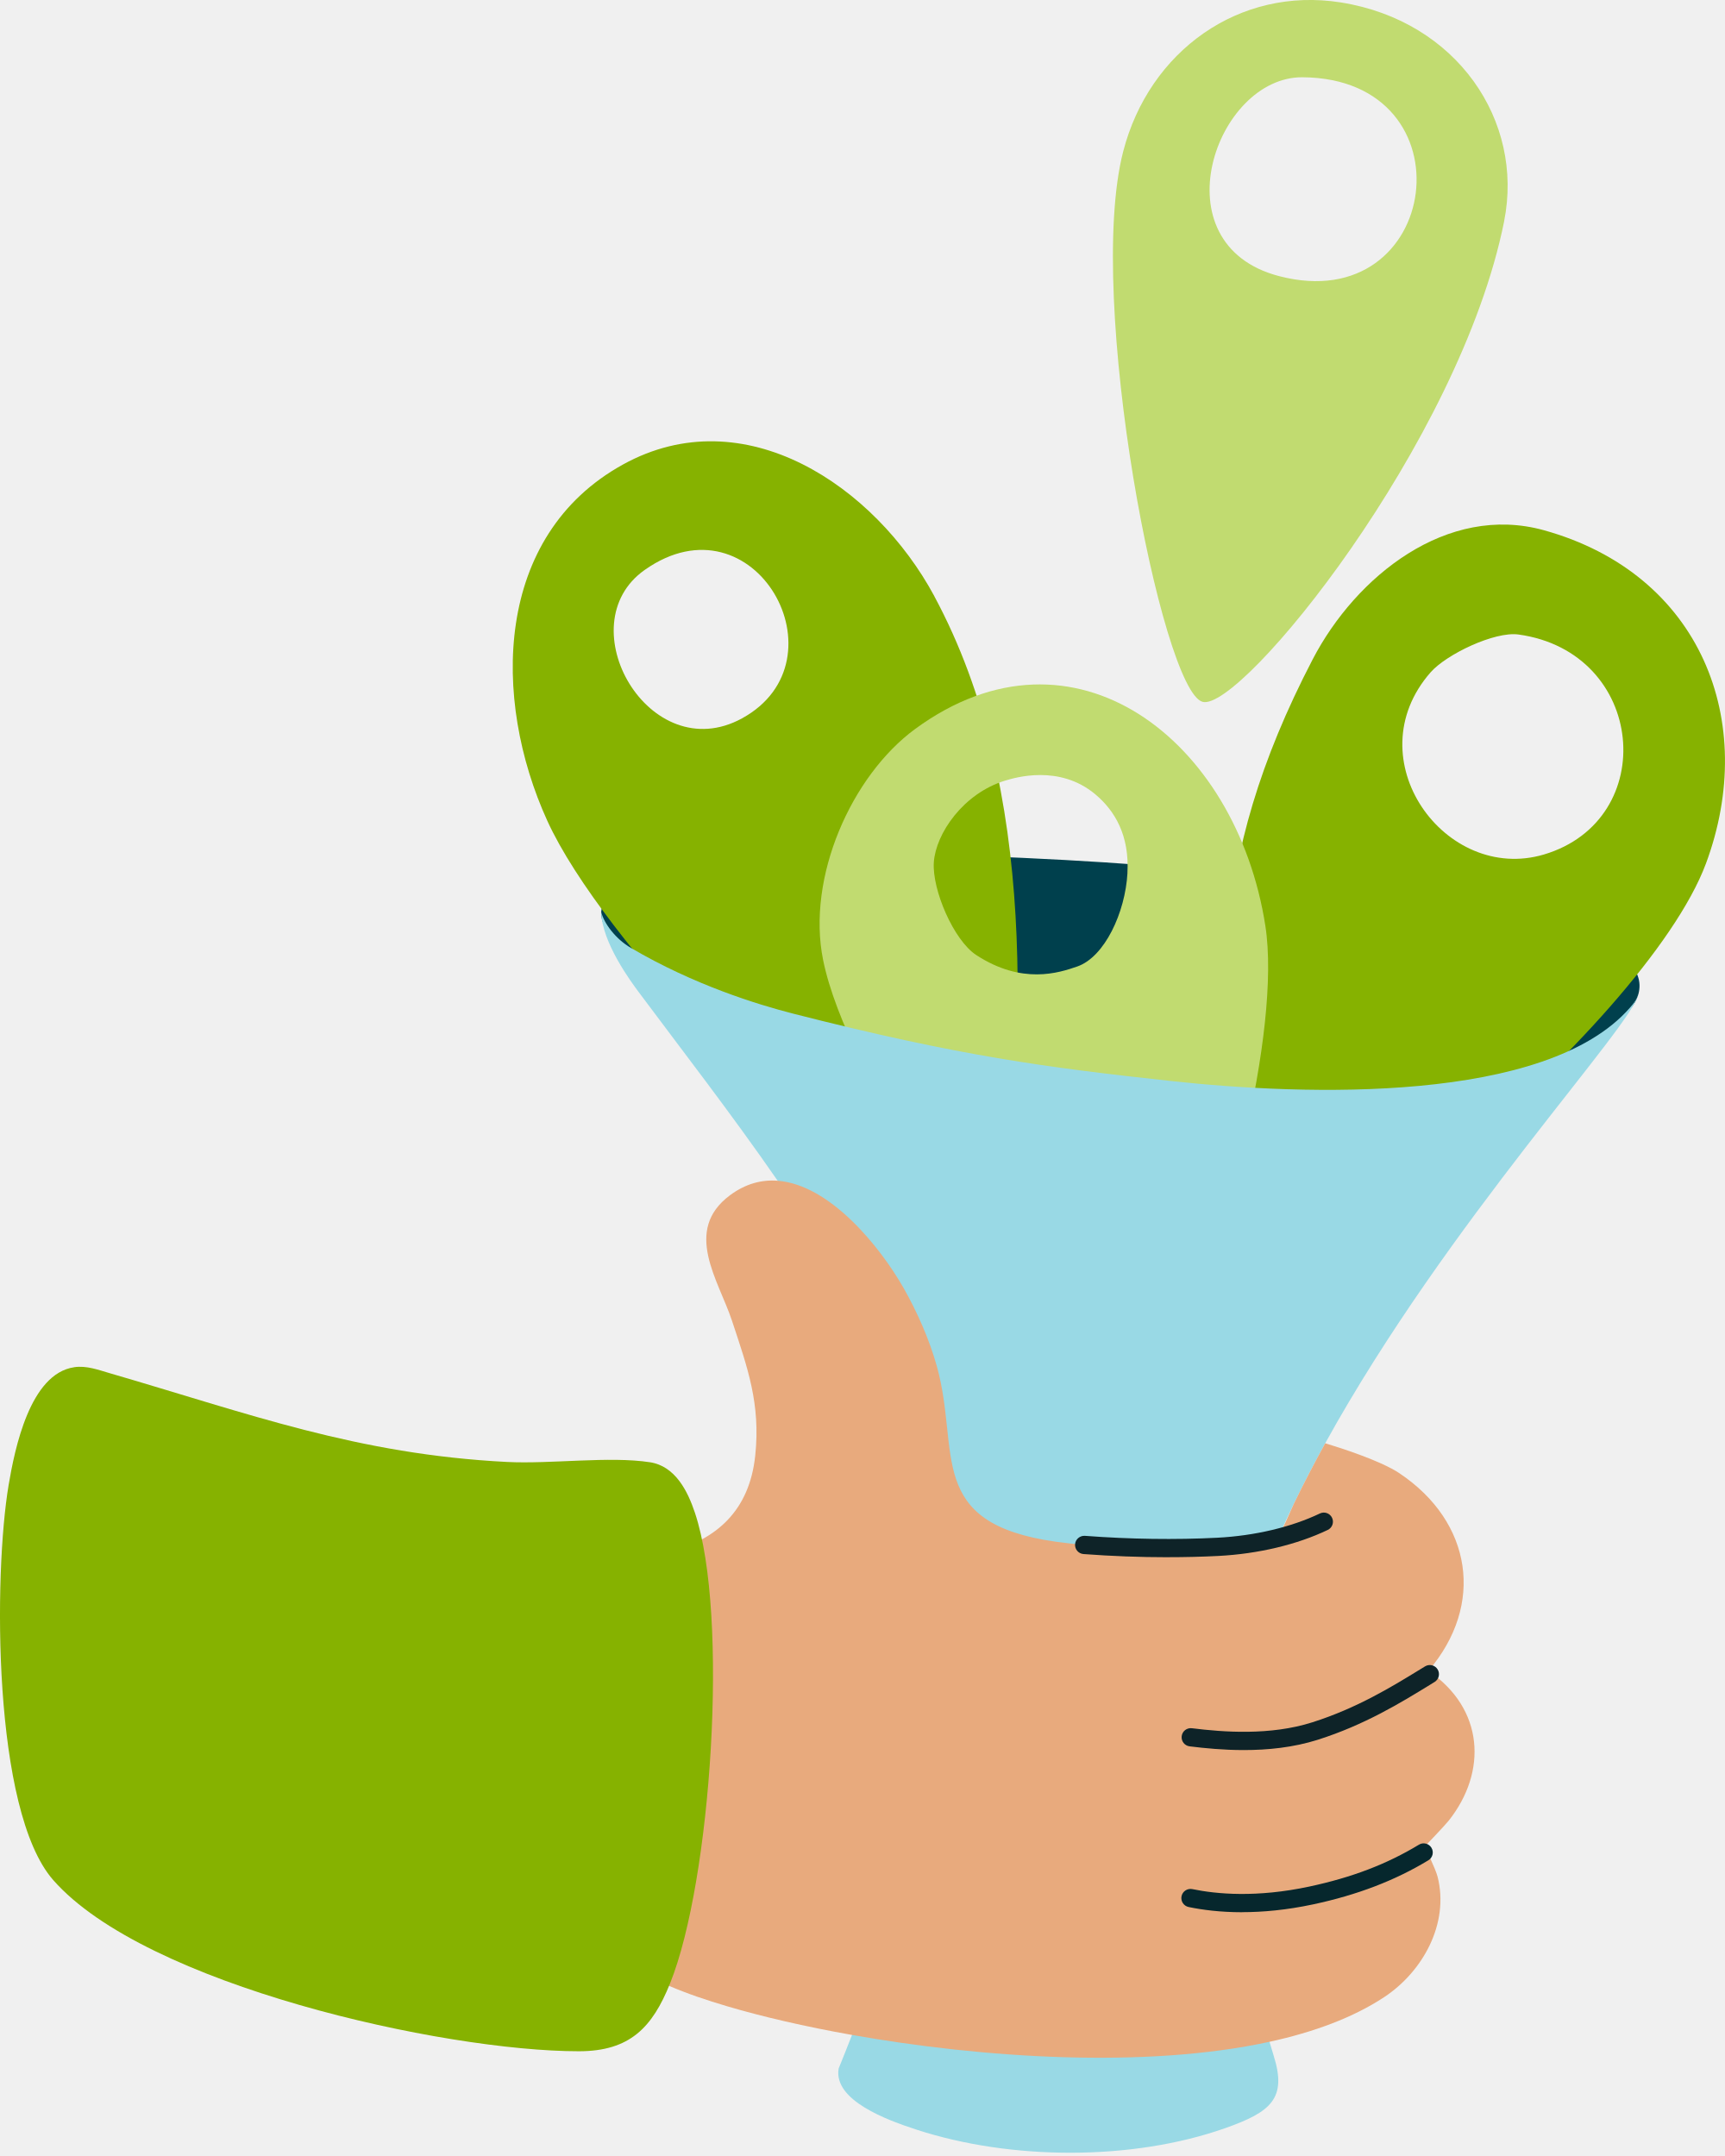
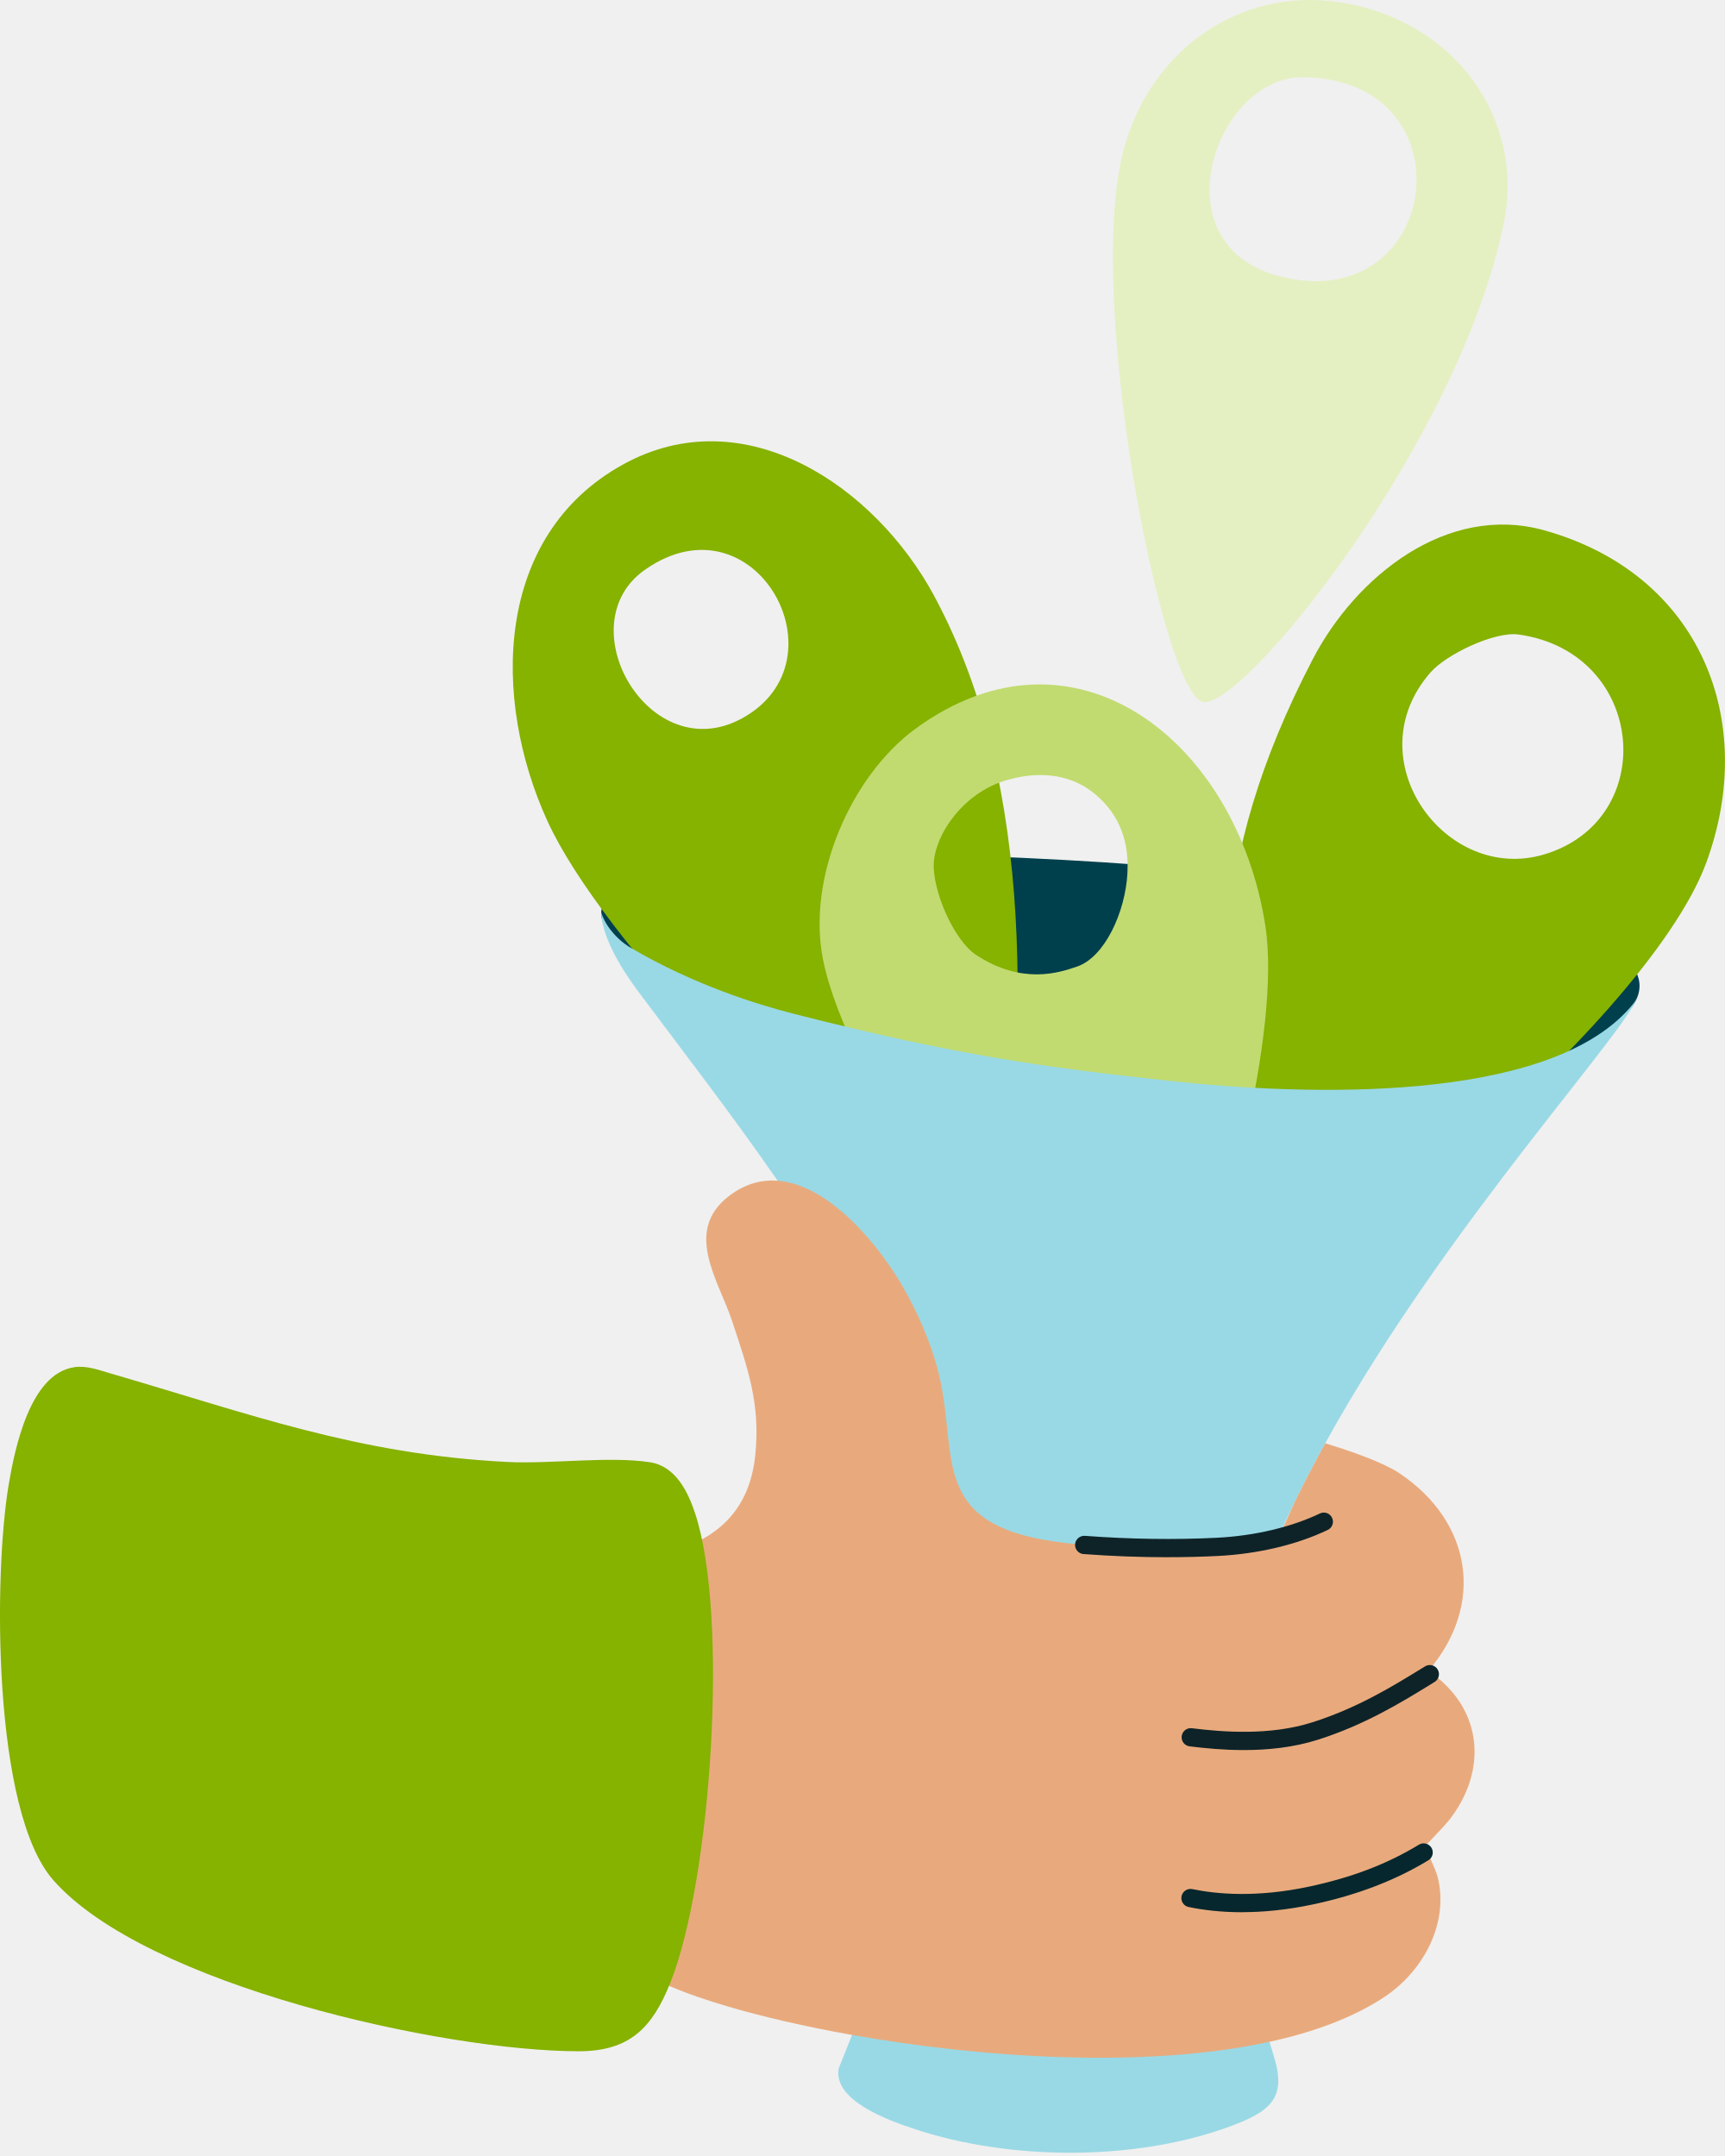
<svg xmlns="http://www.w3.org/2000/svg" width="200" height="250" viewBox="0 0 200 250" fill="none">
  <g clip-path="url(#clip0_7605_3360)">
    <path d="M189.973 115.214C189.77 115.993 189.342 116.628 189.021 117.009C179.295 128.586 151.349 127.836 135.775 126.075C121.383 124.444 111.267 123.085 91.9 117.945C87.822 116.861 80.472 114.515 73.138 110.04C71.377 108.964 70.111 107.939 69.784 106.551C69.78 106.542 69.78 106.534 69.78 106.525C69.734 106.25 69.691 105.987 69.704 105.742C69.873 102.439 79.786 98.404 95.592 98.743C130.635 99.492 145.857 101.008 169.132 105.03C176.309 106.271 185.231 108.816 187.86 110.73C190.05 112.322 190.299 113.956 189.973 115.214Z" fill="#00404D" />
    <path d="M197.794 100.123C203.9 83.669 197.218 66.537 178.994 61.481C167.773 58.373 157.213 66.804 152.191 76.462C139.853 100.195 140.746 116.933 144.066 143.143C145.759 156.506 190.731 119.147 197.794 100.123ZM179.015 99.081C167.574 102.486 157.056 88.017 165.864 77.961C167.689 75.878 173.282 73.193 176.055 73.574C190.858 75.624 192.505 95.063 179.015 99.081Z" fill="#86B200" />
    <path d="M108.333 69.136C101.457 56.362 86.298 46.085 72.219 53.868C57.289 62.116 57.001 81.018 63.454 95.169C69.827 109.159 94.246 133.992 107.012 143.045C109.62 144.9 113.452 148.329 115.993 144.629C118.821 120.324 120.388 91.548 108.329 69.141L108.333 69.136ZM86.027 83.3C75.302 89.16 65.707 72.456 74.751 66.084C87.479 57.115 98.294 76.593 86.027 83.3Z" fill="#86B200" />
    <path d="M106.11 84.524C98.717 89.944 93.488 101.744 95.436 111.331C98.188 124.91 115.684 150.43 126.519 159.241C131.215 163.056 133.755 160.143 136.093 155.892C141.813 145.471 148.596 119.511 146.708 107.351C143.371 85.849 124.512 71.038 106.11 84.524ZM130.719 101.236C130.465 105.822 128.069 110.967 124.906 112.068C122.759 112.813 118.499 114.206 113.194 110.746C110.573 109.04 108.058 103.171 108.269 99.991C108.494 96.668 111.678 91.993 116.547 90.515C117.703 90.168 122.814 88.614 126.985 92.099C129.284 94.021 130.961 96.905 130.715 101.236H130.719Z" fill="#C1DB70" />
-     <path d="M174.391 25.647C176.716 14.028 168.929 2.43 155.469 0.284C143.68 -1.592 133.23 5.924 130.224 17.572C125.825 34.619 134.687 80.073 139.429 81.382C143.837 82.597 169.259 51.331 174.396 25.647H174.391ZM148.291 32.015C134.153 28.318 140.954 8.887 151.01 8.959C170.801 9.095 167.151 36.948 148.291 32.015Z" fill="#C1DB70" />
+     <path d="M174.391 25.647C176.716 14.028 168.929 2.43 155.469 0.284C143.68 -1.592 133.23 5.924 130.224 17.572C125.825 34.619 134.687 80.073 139.429 81.382C143.837 82.597 169.259 51.331 174.396 25.647H174.391ZM148.291 32.015C134.153 28.318 140.954 8.887 151.01 8.959C170.801 9.095 167.151 36.948 148.291 32.015Z" fill="#E4F0C2" />
    <path d="M189.973 115.214C189.351 118.923 167.866 141.597 153.648 167.354C152.369 169.679 151.145 172.029 150.002 174.391C149.401 175.628 148.825 176.873 148.27 178.118C143.591 188.665 140.7 199.356 141.415 209.167C141.944 216.442 145.184 229.915 147.186 236.758C147.36 237.359 147.525 237.909 147.682 238.4C149.227 243.329 147.356 244.896 142.063 246.767C131.244 250.587 117.178 250.498 106.292 246.954C102.854 245.84 96.621 243.558 97.231 239.865C97.73 238.637 98.251 237.333 98.785 235.961C104.442 221.37 111.403 199.344 110.645 185.096C109.764 168.476 100.5 151.844 90.164 136.914C84.744 129.081 79.024 121.709 74.07 115.061C73.18 113.867 69.78 109.294 69.704 105.742C70.03 107.08 71.376 108.875 73.138 109.908C80.472 114.219 87.822 116.475 91.9 117.521C111.267 122.471 121.383 123.78 135.775 125.35C151.349 127.044 179.256 127.988 188.983 116.844C189.304 116.475 189.77 115.963 189.973 115.214Z" fill="#99D9E5" />
    <path d="M167.964 211.119C167.477 211.729 165.182 214.117 165.182 214.117C165.182 214.117 166.444 216.696 166.677 217.615C168.057 223.051 164.957 228.619 160.495 231.571C156.895 233.95 152.331 235.636 147.186 236.758C132.794 239.899 113.871 238.638 98.785 235.962C93.314 234.992 88.352 233.836 84.291 232.633C79.591 231.24 75.272 229.627 71.258 226.744C63.687 212.733 62.019 196.325 61.778 180.603C71.855 181.399 86.192 181.818 87.564 168.777C88.195 162.785 86.683 158.627 84.863 153.131C83.304 148.436 79.159 142.686 84.626 138.604C86.442 137.249 88.318 136.77 90.164 136.914C96.231 137.38 102.032 144.549 104.776 149.371C106.351 152.145 107.77 155.367 108.625 158.445C111.369 168.32 107.202 176.64 122.446 178.774C131.401 180.031 145.721 179.646 148.207 178.24C148.228 178.202 148.249 178.16 148.27 178.118C148.8 177.072 149.405 175.751 150.002 174.391C151.145 172.029 152.369 169.679 153.648 167.354C155.367 167.875 160.058 169.365 162.239 170.822C170.699 176.479 172.164 186.091 165.61 193.746C172.058 198.112 172.477 205.428 167.964 211.119Z" fill="#E8AA7D" />
    <path d="M8.6 158.534C10.044 158.322 11.415 158.852 12.762 159.241C28.907 163.933 41.385 168.633 58.784 169.522C63.857 169.78 70.648 168.828 75.361 169.556C78.295 170.009 79.731 172.897 80.573 175.42C84.553 187.344 82.458 218.148 77.69 229.983C75.628 235.106 73.028 237.854 67.104 237.854C51.395 237.854 16.852 230.186 6.165 217.996C-0.893 209.942 -0.733 182.508 0.999 172.202C1.711 167.985 3.472 159.288 8.6 158.538V158.534Z" fill="#86B200" />
    <path d="M135.394 180.569C132.189 180.569 128.89 180.446 125.626 180.201C125.041 180.158 124.605 179.65 124.647 179.066C124.69 178.482 125.211 178.05 125.782 178.088C130.995 178.482 136.304 178.558 141.14 178.308C145.484 178.083 149.706 177.084 153.03 175.496C153.559 175.242 154.19 175.467 154.44 175.992C154.694 176.521 154.469 177.152 153.944 177.402C150.375 179.112 145.865 180.184 141.246 180.421C139.353 180.518 137.388 180.565 135.39 180.565L135.394 180.569Z" fill="#0E2328" />
    <path d="M144.21 202.93C141.868 202.93 139.696 202.718 137.926 202.498C137.346 202.426 136.935 201.897 137.007 201.317C137.079 200.736 137.608 200.326 138.189 200.398C141.838 200.851 147.258 201.27 152.153 199.712C157.327 198.069 161.371 195.588 164.623 193.593L165.224 193.225C165.724 192.92 166.376 193.077 166.681 193.576C166.986 194.076 166.829 194.728 166.329 195.033L165.732 195.401C162.383 197.455 158.217 200.008 152.797 201.732C149.943 202.638 146.958 202.93 144.214 202.93H144.21Z" fill="#0E2328" />
    <path d="M144.019 221.734C141.466 221.734 139.378 221.455 137.812 221.129C137.24 221.01 136.872 220.451 136.99 219.876C137.109 219.304 137.672 218.936 138.244 219.054C141.064 219.638 145.7 220.062 151.802 218.758C156.751 217.699 160.791 216.158 164.513 213.901C165.008 213.596 165.665 213.757 165.965 214.257C166.27 214.756 166.109 215.408 165.61 215.709C161.735 218.059 157.361 219.732 152.242 220.824C149.138 221.485 146.382 221.726 144.023 221.726L144.019 221.734Z" fill="#06272D" />
  </g>
  <defs>
    <clipPath id="clip0_7605_3360">
      <rect width="200" height="249.621" fill="white" />
    </clipPath>
  </defs>
</svg>
